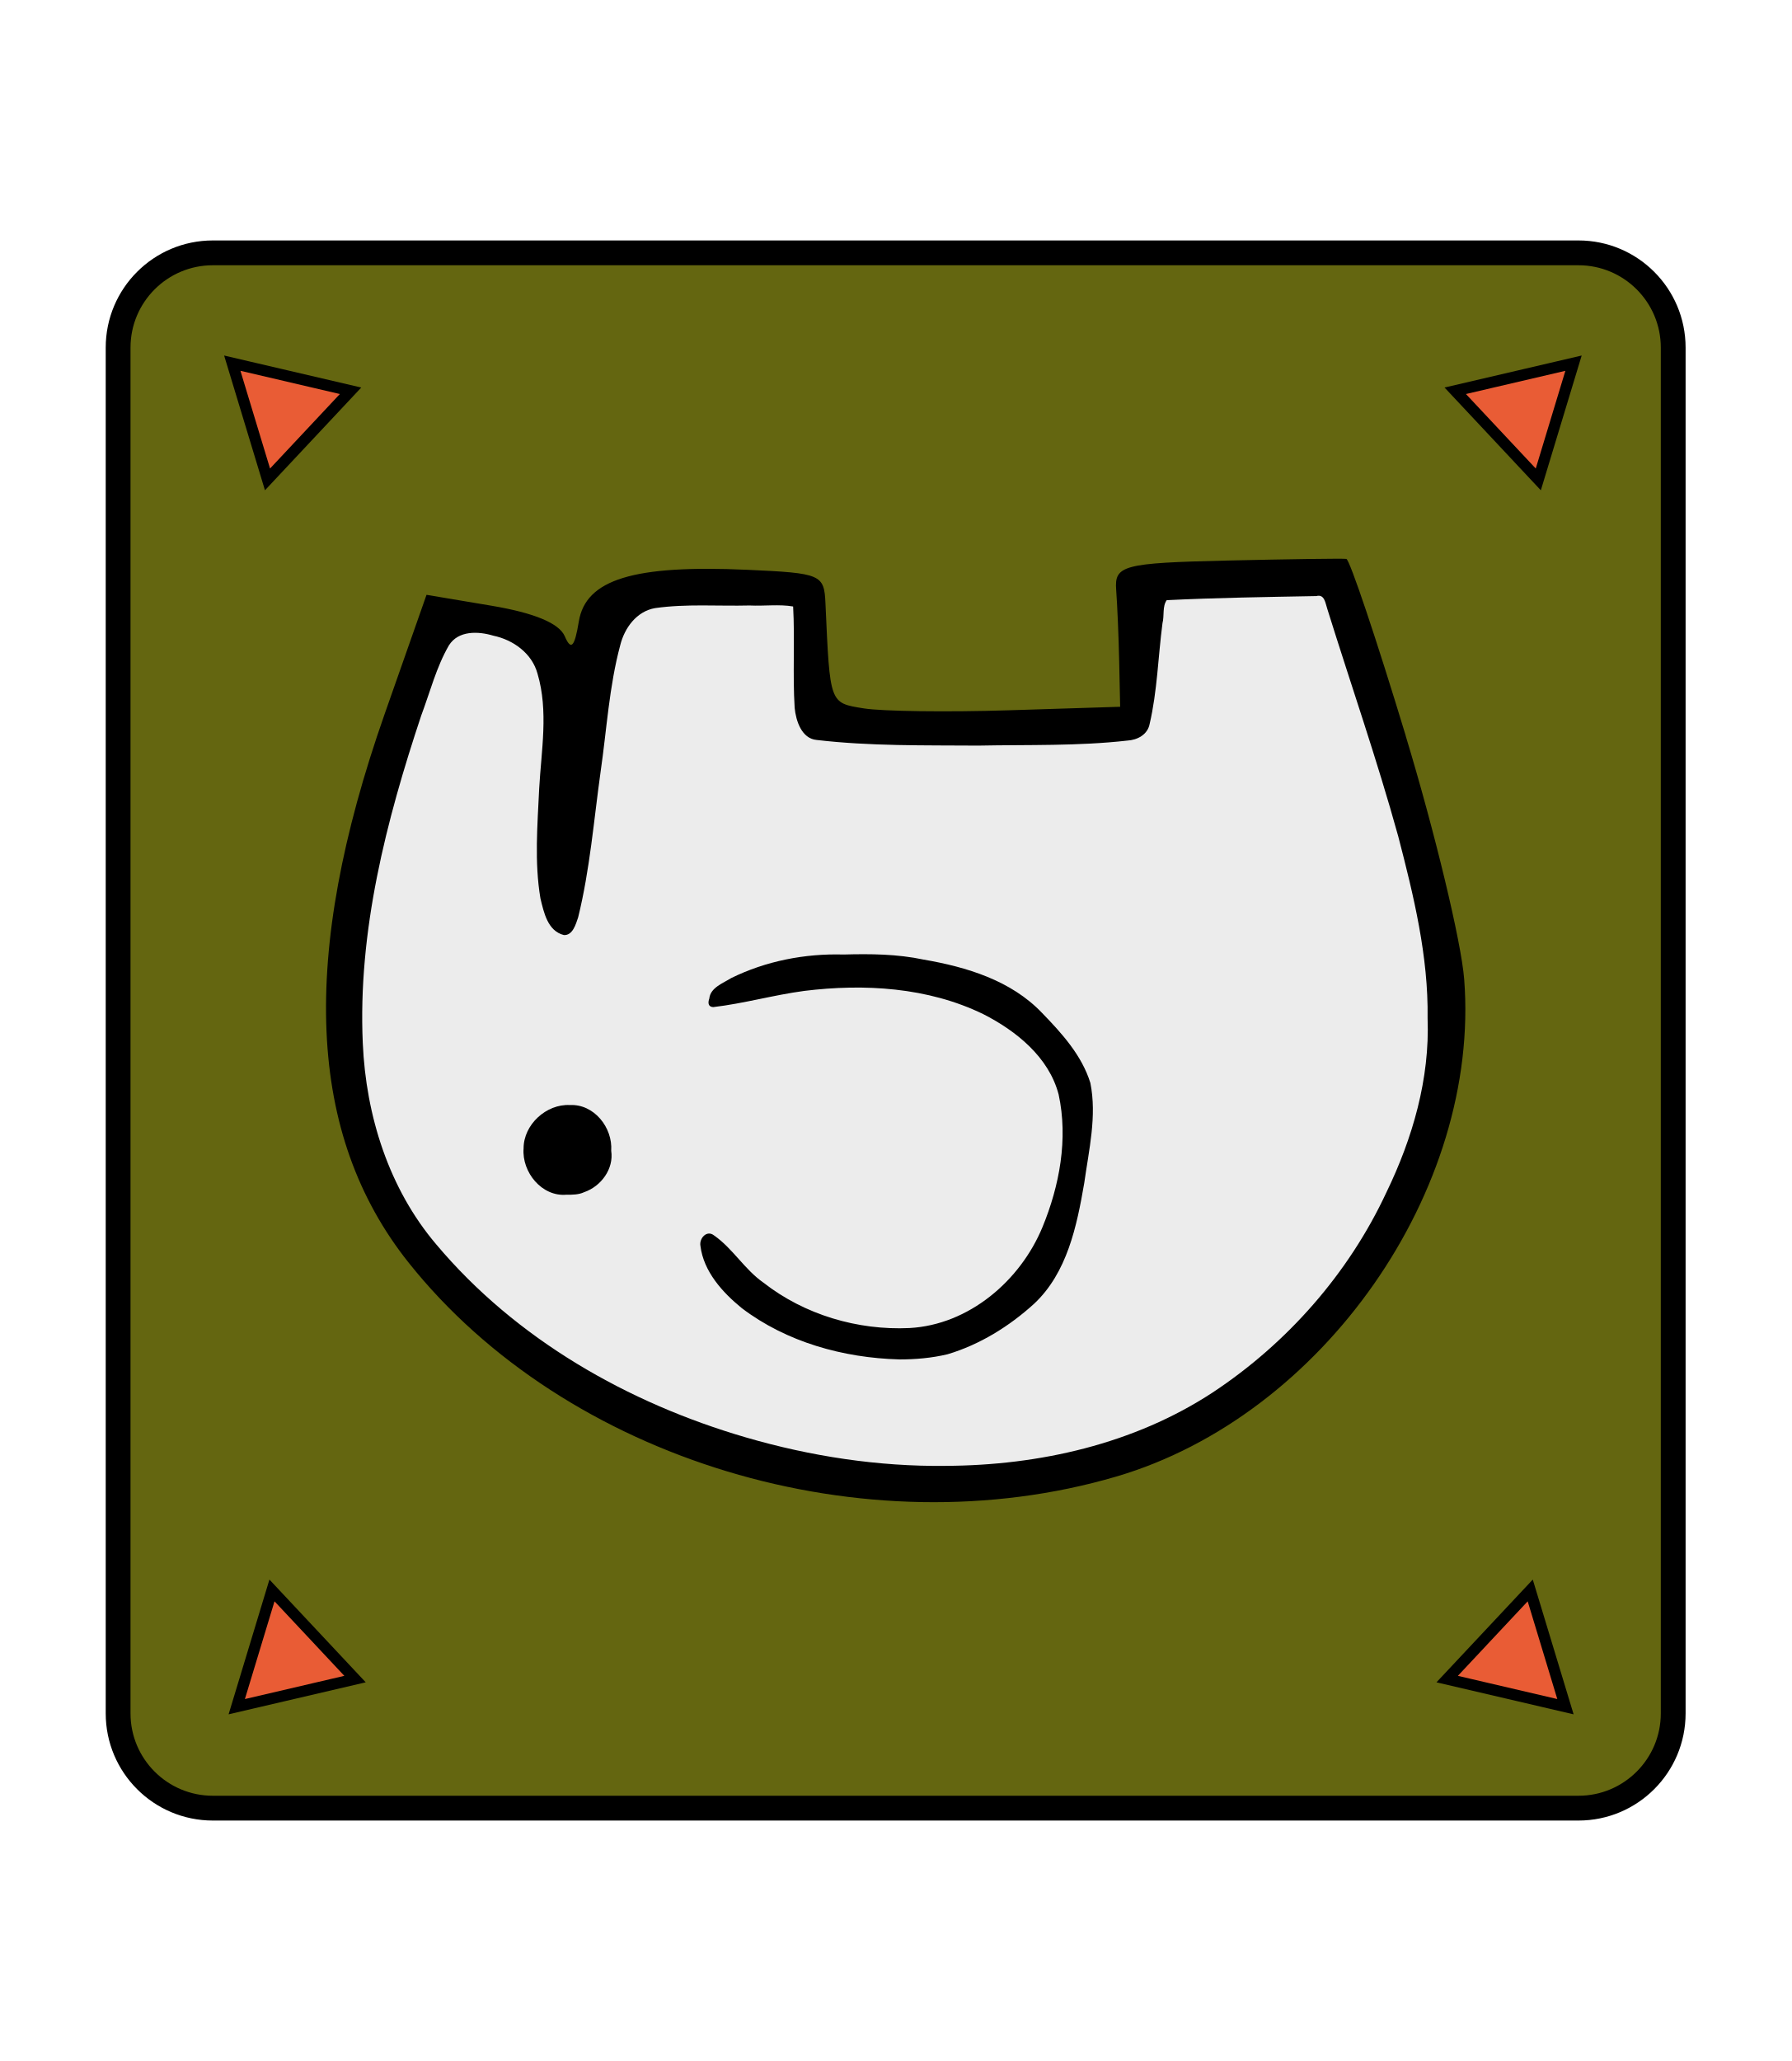
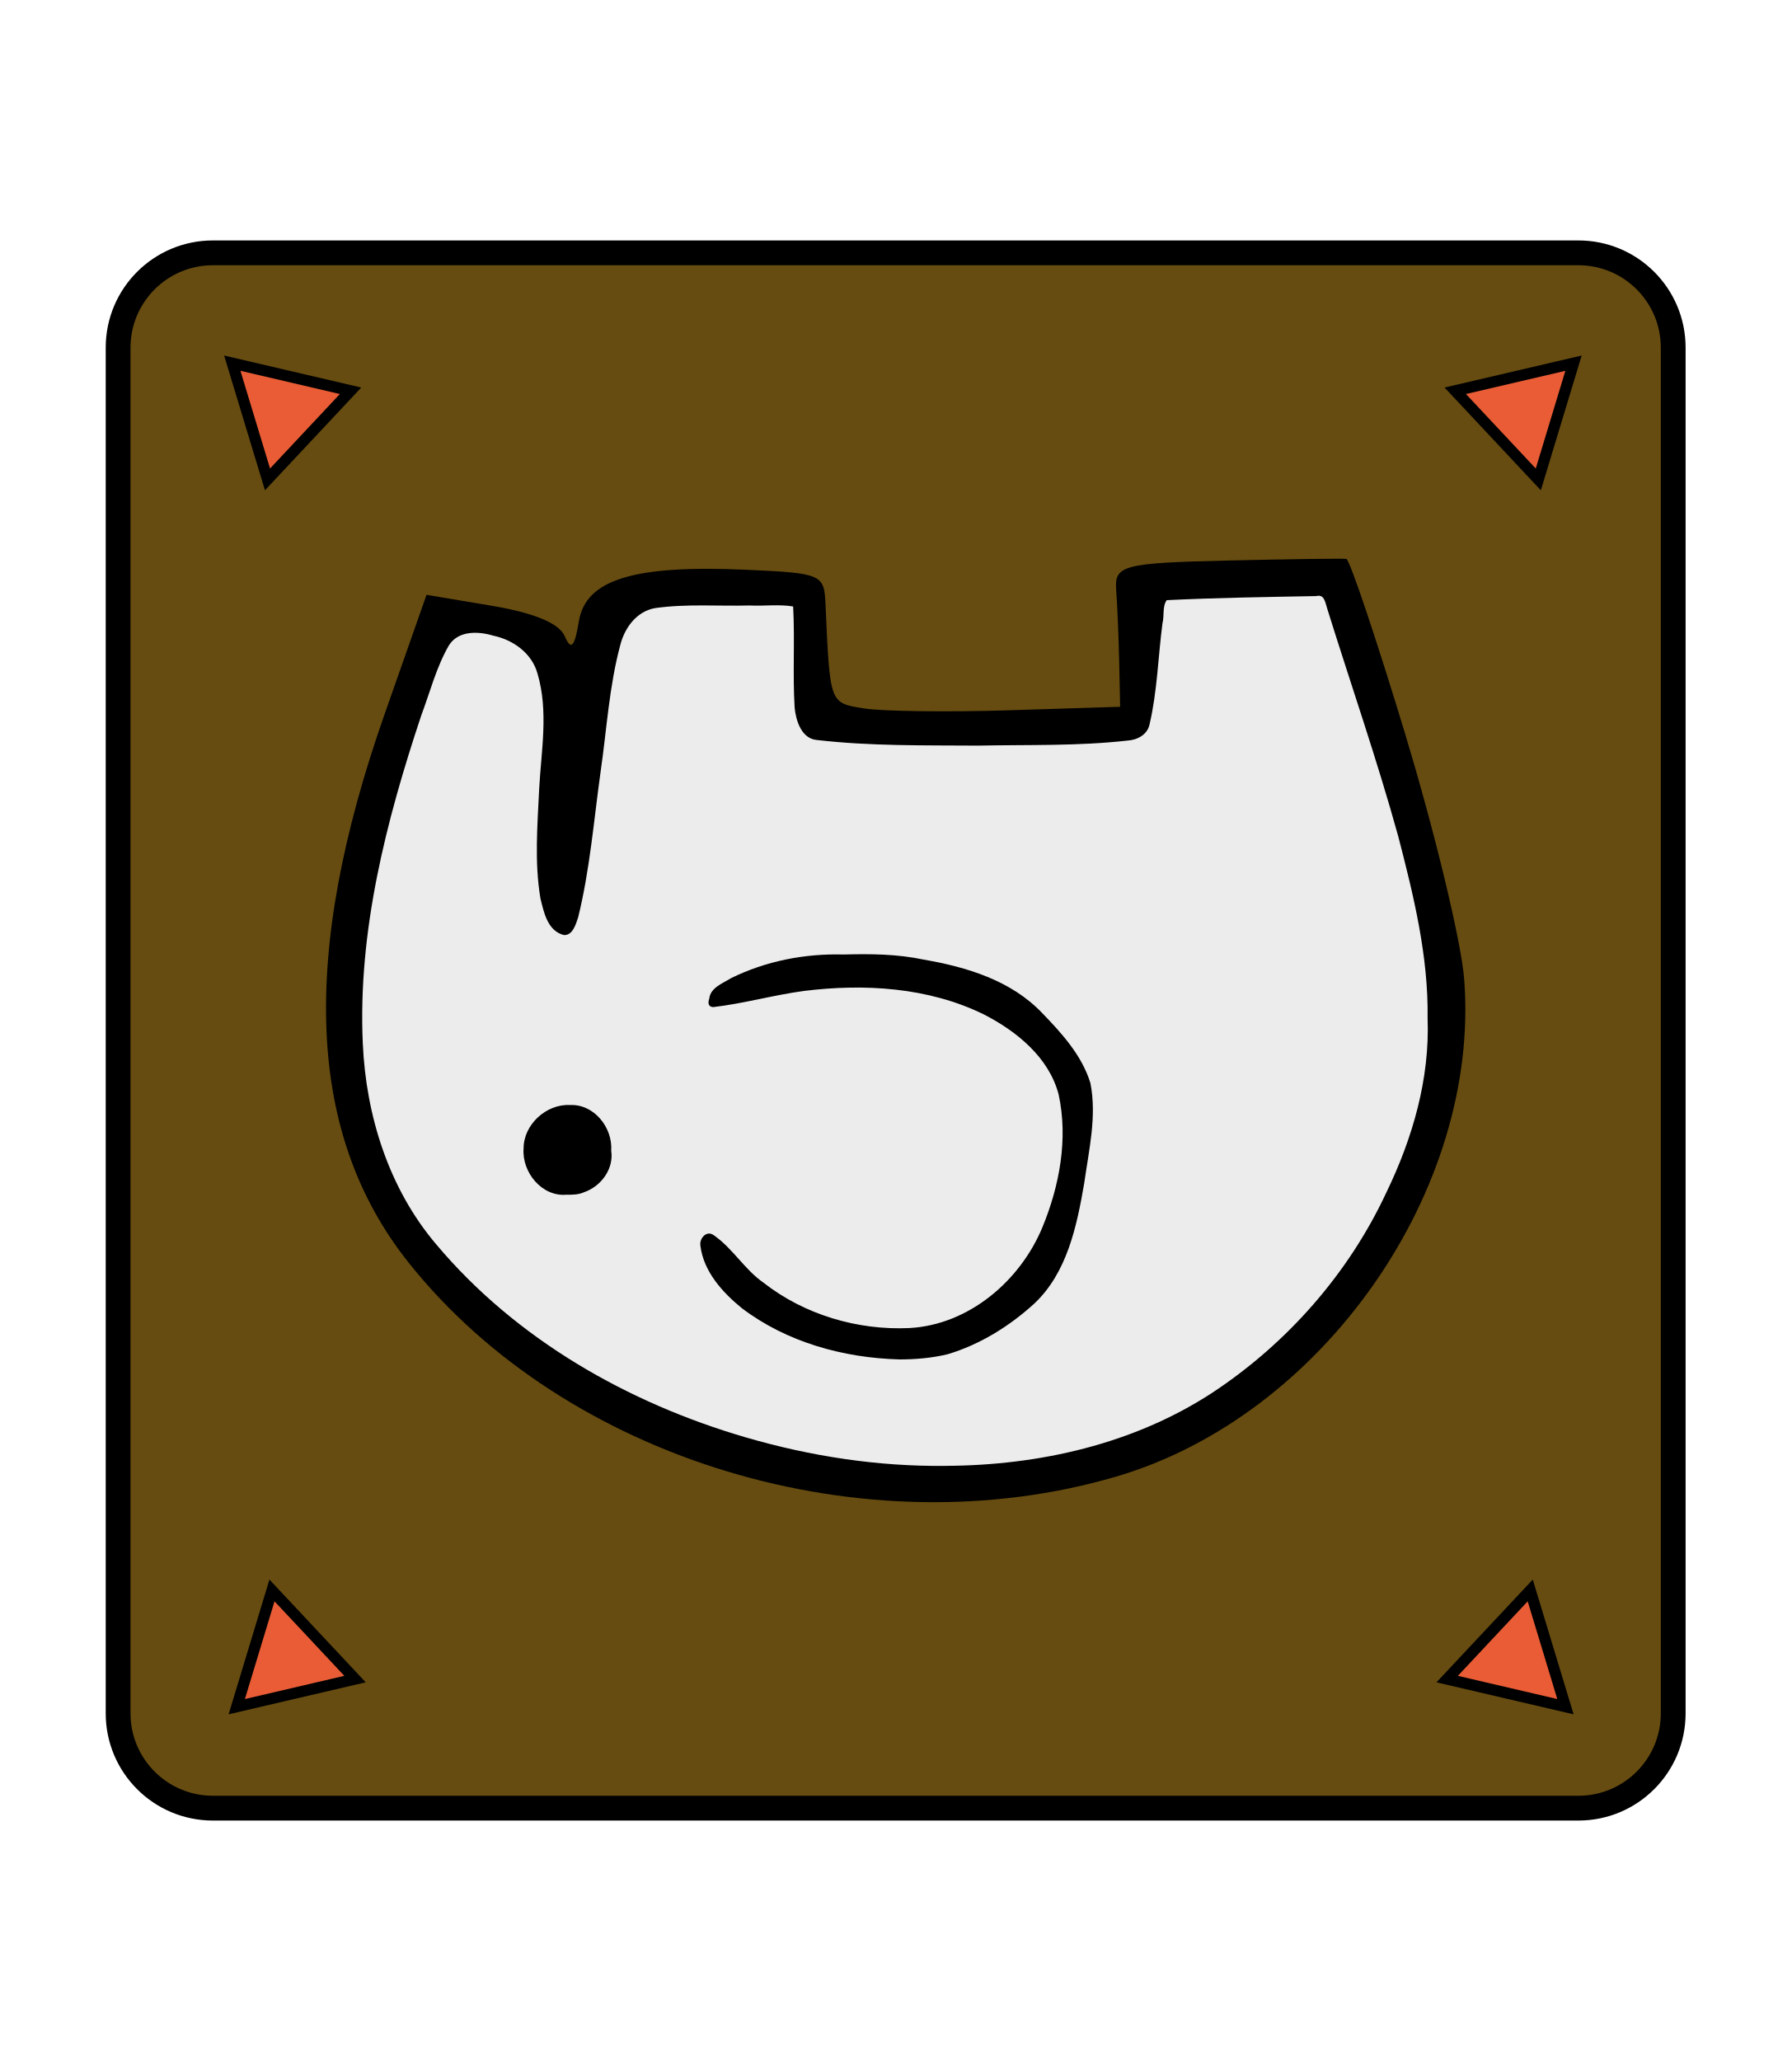
<svg xmlns="http://www.w3.org/2000/svg" id="svg4905" version="1.1" height="60" width="52.157">
  <defs id="defs4909" />
  <filter id="drop-shadow">
    <feGaussianBlur id="feGaussianBlur4880" stdDeviation="2" result="blur" in="SourceAlpha" />
    <feOffset id="feOffset4882" dy="2" dx="2" result="offsetBlur" />
    <feBlend id="feBlend4884" mode="normal" in2="offsetBlur" in="SourceGraphic" />
  </filter>
-   <rect ry="2.759" y="-52.639" x="-48.717" height="45.278" width="45.278" id="rect5497-7" style="opacity:1;fill:#646610;fill-opacity:1;stroke:#000000;stroke-width:0.722;stroke-linecap:square;stroke-linejoin:miter;stroke-miterlimit:4;stroke-dasharray:none;stroke-opacity:1;paint-order:fill markers stroke" transform="scale(-1)" />
+   <rect ry="2.759" y="-52.639" x="-48.717" height="45.278" width="45.278" id="rect5497-7" style="opacity:1;fill:#664c10;fill-opacity:1;stroke:#000000;stroke-width:0.722;stroke-linecap:square;stroke-linejoin:miter;stroke-miterlimit:4;stroke-dasharray:none;stroke-opacity:1;paint-order:fill markers stroke" transform="scale(-1)" />
  <path transform="matrix(-0.9496239,0.8901212,-0.8901212,-0.9496239,220.8786,328.8962)" d="m -29.108,270.302 0,-2.717 2.353,1.359 z" id="path10754-6" style="display:inline;opacity:1;fill:#e95c35;fill-opacity:1;stroke:#000000;stroke-width:0.25;stroke-linecap:square;stroke-linejoin:miter;stroke-miterlimit:4;stroke-dasharray:none;stroke-opacity:1;paint-order:fill markers stroke" />
  <g transform="matrix(-1.024007,0,0,-1.024007,-56.24689,317.852)" id="g11547">
    <path style="fill:#000000;stroke-width:0.353" d="m -94.896,289.484 c -0.833,-2.749 -1.582,-5.863 -1.664,-6.921 -0.467,-5.999 4.024,-12.418 9.893,-14.141 7.156,-2.1 15.649,0.467 20.12,6.082 2.889,3.628 3.11,8.688 0.68,15.603 l -1.189,3.383 -1.845,-0.31 c -1.221,-0.205 -1.926,-0.499 -2.085,-0.867 -0.179,-0.417 -0.28,-0.312 -0.4,0.418 -0.197,1.198 -1.56,1.616 -4.791,1.47 -2.101,-0.095 -2.185,-0.131 -2.222,-0.952 -0.129,-2.876 -0.112,-2.83 -1.09,-2.988 -0.523,-0.084 -2.377,-0.109 -4.12,-0.054 l -3.169,0.1 0.027,1.278 c 0.015,0.703 0.054,1.621 0.086,2.041 0.054,0.703 -0.195,0.769 -3.156,0.838 -1.768,0.041 -3.293,0.062 -3.388,0.047 -0.095,-0.015 -0.855,-2.276 -1.688,-5.025 z m 6.999,1.842 c 0.188,-1.895 0.24,-1.989 1.159,-2.07 2.214,-0.196 8.285,-0.131 8.801,0.094 0.383,0.167 0.546,0.796 0.52,2.006 l -0.037,1.763 1.658,0.02 c 3.34,0.04 3.126,0.318 3.761,-4.876 0.481,-3.931 0.636,-4.573 1.087,-4.501 0.753,0.12 0.99,1.722 0.698,4.728 -0.271,2.794 0.075,3.611 1.639,3.86 0.568,0.09 0.87,-0.125 1.122,-0.804 2.91,-7.805 2.959,-13.067 0.153,-16.449 -4.717,-5.686 -14.352,-8.015 -20.693,-5.003 -2.493,1.184 -4.713,3.37 -6.035,5.941 -1.961,3.813 -1.918,6.539 0.206,13.171 l 1.348,4.209 2.208,-0.052 2.208,-0.052 z m 4.059,-9.048 c -0.534,-0.347 -1.296,-1.118 -1.692,-1.713 -0.633,-0.95 -0.671,-1.395 -0.314,-3.641 0.436,-2.74 1.052,-3.679 3.134,-4.772 2.097,-1.101 6.211,-0.096 7.525,1.839 0.827,1.218 0.257,1.971 -0.628,0.831 -0.844,-1.087 -2.192,-1.829 -3.764,-2.073 -1.7,-0.263 -2.931,0.169 -4.126,1.45 -1.206,1.292 -1.781,4.154 -1.111,5.528 0.985,2.021 4.34,3.04 7.704,2.339 2.311,-0.482 2.136,-0.49 2.042,0.102 -0.042,0.264 -0.903,0.689 -1.913,0.946 -2.119,0.538 -5.346,0.144 -6.856,-0.836 z m 11.555,-4.062 c -0.32,-0.923 0.121,-1.701 1.044,-1.84 1.367,-0.206 2.055,1.592 0.923,2.413 -0.727,0.527 -1.682,0.249 -1.967,-0.573 z" id="path11355" />
  </g>
  <path transform="matrix(0.9496239,0.8901212,0.8901212,-0.9496239,-168.4056,328.8962)" d="m -29.108,270.302 0,-2.717 2.353,1.359 z" id="path10754-6-0" style="display:inline;opacity:1;fill:#e95c35;fill-opacity:1;stroke:#000000;stroke-width:0.25;stroke-linecap:square;stroke-linejoin:miter;stroke-miterlimit:4;stroke-dasharray:none;stroke-opacity:1;paint-order:fill markers stroke" />
  <path transform="matrix(0.949624,-0.8901212,0.8901212,0.949624,-168.1707,-268.6384)" d="m -29.108,270.302 0,-2.717 2.353,1.359 z" id="path10754-6-0-6" style="display:inline;opacity:1;fill:#e95c35;fill-opacity:1;stroke:#000000;stroke-width:0.25;stroke-linecap:square;stroke-linejoin:miter;stroke-miterlimit:4;stroke-dasharray:none;stroke-opacity:1;paint-order:fill markers stroke" />
  <path transform="matrix(-0.9496239,-0.8901212,-0.8901212,0.9496239,220.7486,-268.6384)" d="m -29.108,270.302 0,-2.717 2.353,1.359 z" id="path10754-6-3" style="display:inline;opacity:1;fill:#e95c35;fill-opacity:1;stroke:#000000;stroke-width:0.25;stroke-linecap:square;stroke-linejoin:miter;stroke-miterlimit:4;stroke-dasharray:none;stroke-opacity:1;paint-order:fill markers stroke" />
  <path id="path12210" d="m 27.538,42.674 c 2.713,-0.012 5.479,-0.634 7.769,-2.135 2.173,-1.435 3.96,-3.465 5.061,-5.829 0.762,-1.573 1.265,-3.307 1.198,-5.068 0.026,-1.801 -0.405,-3.564 -0.855,-5.295 -0.616,-2.228 -1.377,-4.413 -2.065,-6.62 -0.057,-0.165 -0.077,-0.44 -0.321,-0.374 -1.451,0.027 -2.906,0.048 -4.355,0.119 -0.131,0.181 -0.066,0.456 -0.123,0.67 -0.128,0.978 -0.151,1.98 -0.375,2.938 -0.06,0.309 -0.359,0.464 -0.65,0.48 -1.43,0.163 -2.889,0.117 -4.334,0.146 -1.571,-0.011 -3.148,0.018 -4.709,-0.164 -0.439,-0.038 -0.606,-0.56 -0.642,-0.938 -0.06,-0.977 0.009,-1.974 -0.044,-2.948 -0.399,-0.07 -0.85,-0.008 -1.268,-0.029 -0.916,0.023 -1.841,-0.053 -2.751,0.076 -0.539,0.093 -0.89,0.577 -1.015,1.08 -0.324,1.203 -0.393,2.456 -0.572,3.685 -0.198,1.417 -0.311,2.85 -0.654,4.24 -0.067,0.196 -0.157,0.529 -0.416,0.513 -0.474,-0.118 -0.584,-0.665 -0.682,-1.069 -0.177,-1.053 -0.086,-2.133 -0.036,-3.194 0.061,-1.107 0.274,-2.257 -0.048,-3.344 -0.16,-0.595 -0.709,-0.988 -1.291,-1.109 -0.436,-0.131 -1.016,-0.154 -1.29,0.284 -0.366,0.632 -0.547,1.354 -0.803,2.034 -1.024,3.072 -1.851,6.287 -1.704,9.55 0.092,2.106 0.759,4.231 2.139,5.854 2.321,2.762 5.581,4.619 9.018,5.62 1.887,0.55 3.851,0.85 5.818,0.828 z m -1.361,-3.099 c -1.62,-0.044 -3.277,-0.502 -4.581,-1.494 -0.561,-0.458 -1.109,-1.062 -1.202,-1.809 -0.041,-0.218 0.183,-0.476 0.398,-0.305 0.547,0.382 0.887,0.991 1.437,1.374 1.193,0.934 2.743,1.392 4.251,1.321 1.729,-0.094 3.226,-1.373 3.872,-2.936 0.498,-1.208 0.752,-2.572 0.471,-3.864 -0.284,-1.087 -1.235,-1.852 -2.197,-2.34 -1.608,-0.782 -3.463,-0.891 -5.214,-0.674 -0.889,0.119 -1.76,0.368 -2.647,0.471 -0.157,-0.009 -0.152,-0.141 -0.113,-0.249 0.031,-0.318 0.403,-0.448 0.637,-0.596 1.01,-0.496 2.142,-0.718 3.274,-0.686 0.78,-0.022 1.563,-0.015 2.33,0.148 1.251,0.215 2.549,0.607 3.449,1.554 0.574,0.591 1.156,1.233 1.405,2.036 0.194,0.964 -0.043,1.95 -0.178,2.914 -0.216,1.256 -0.497,2.615 -1.463,3.518 -0.721,0.655 -1.579,1.188 -2.516,1.467 -0.462,0.111 -0.938,0.151 -1.414,0.151 z m -9.679,-4.795 c -0.722,0.068 -1.308,-0.658 -1.253,-1.347 -0.002,-0.693 0.663,-1.3 1.349,-1.263 0.704,-0.034 1.249,0.658 1.202,1.332 0.08,0.525 -0.293,1.034 -0.788,1.205 -0.16,0.074 -0.338,0.075 -0.51,0.074 z" style="opacity:1;fill:#ececec;fill-opacity:1;stroke:none;stroke-width:0.041;stroke-linecap:square;stroke-linejoin:miter;stroke-miterlimit:4;stroke-dasharray:none;stroke-opacity:1;paint-order:fill markers stroke" />
</svg>
